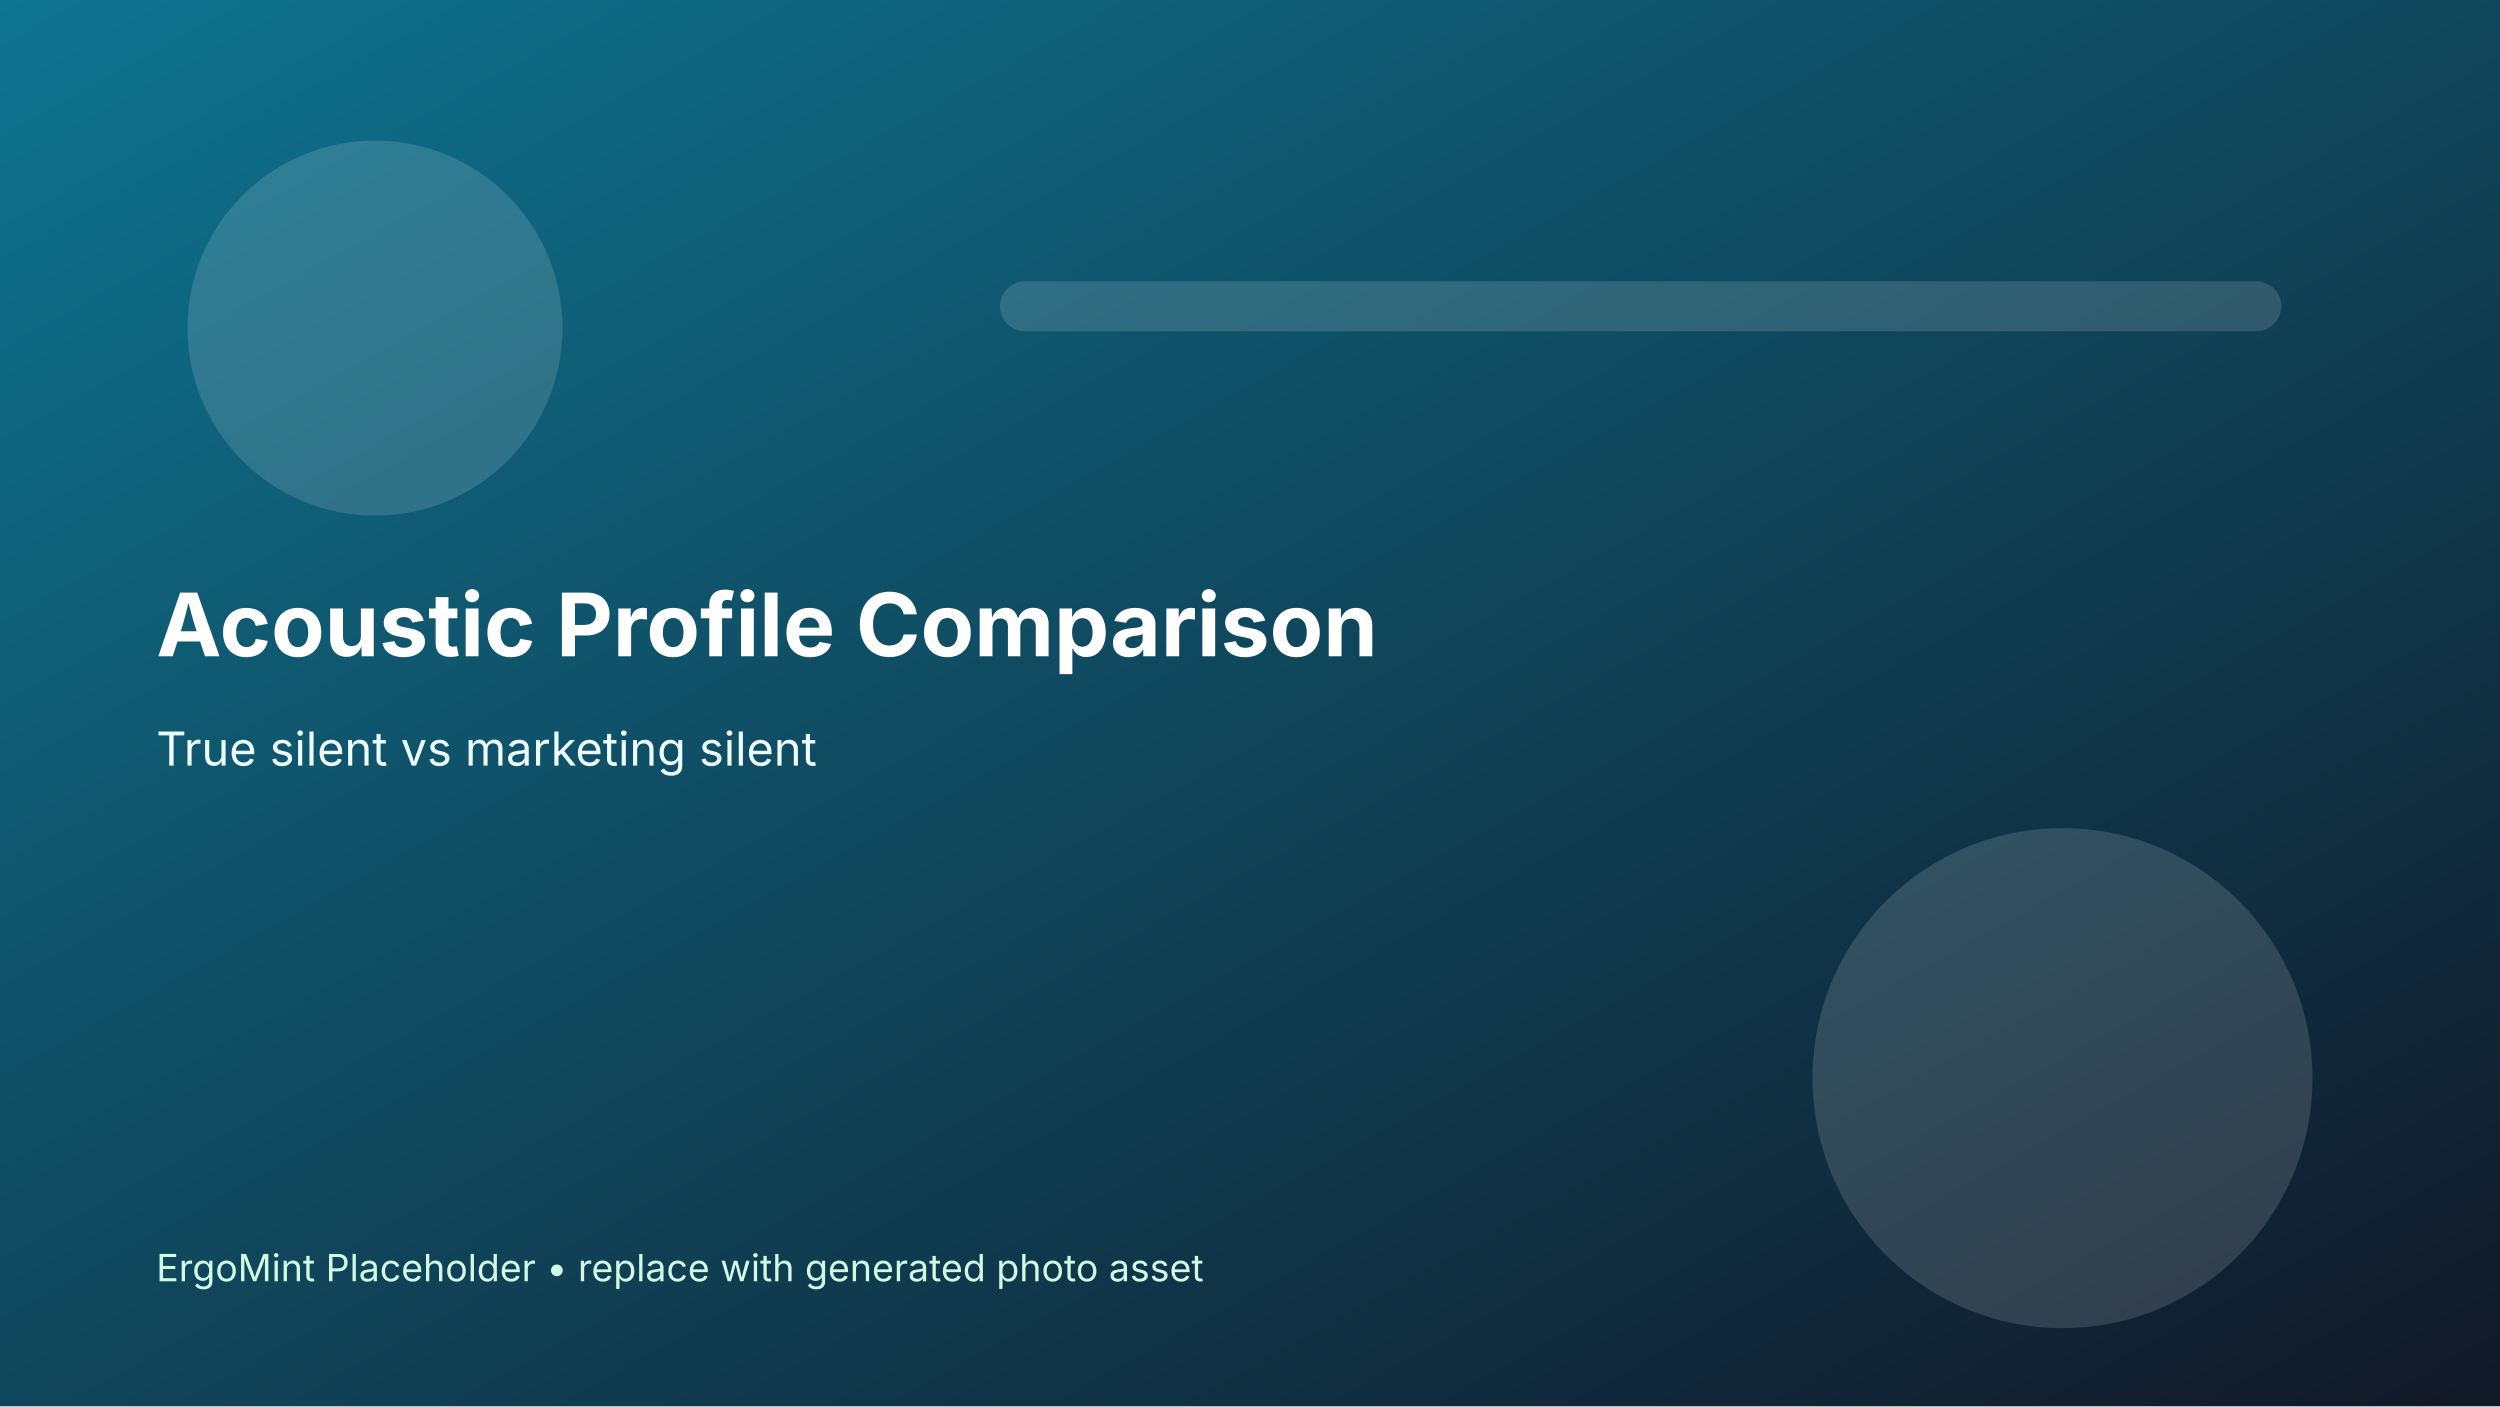
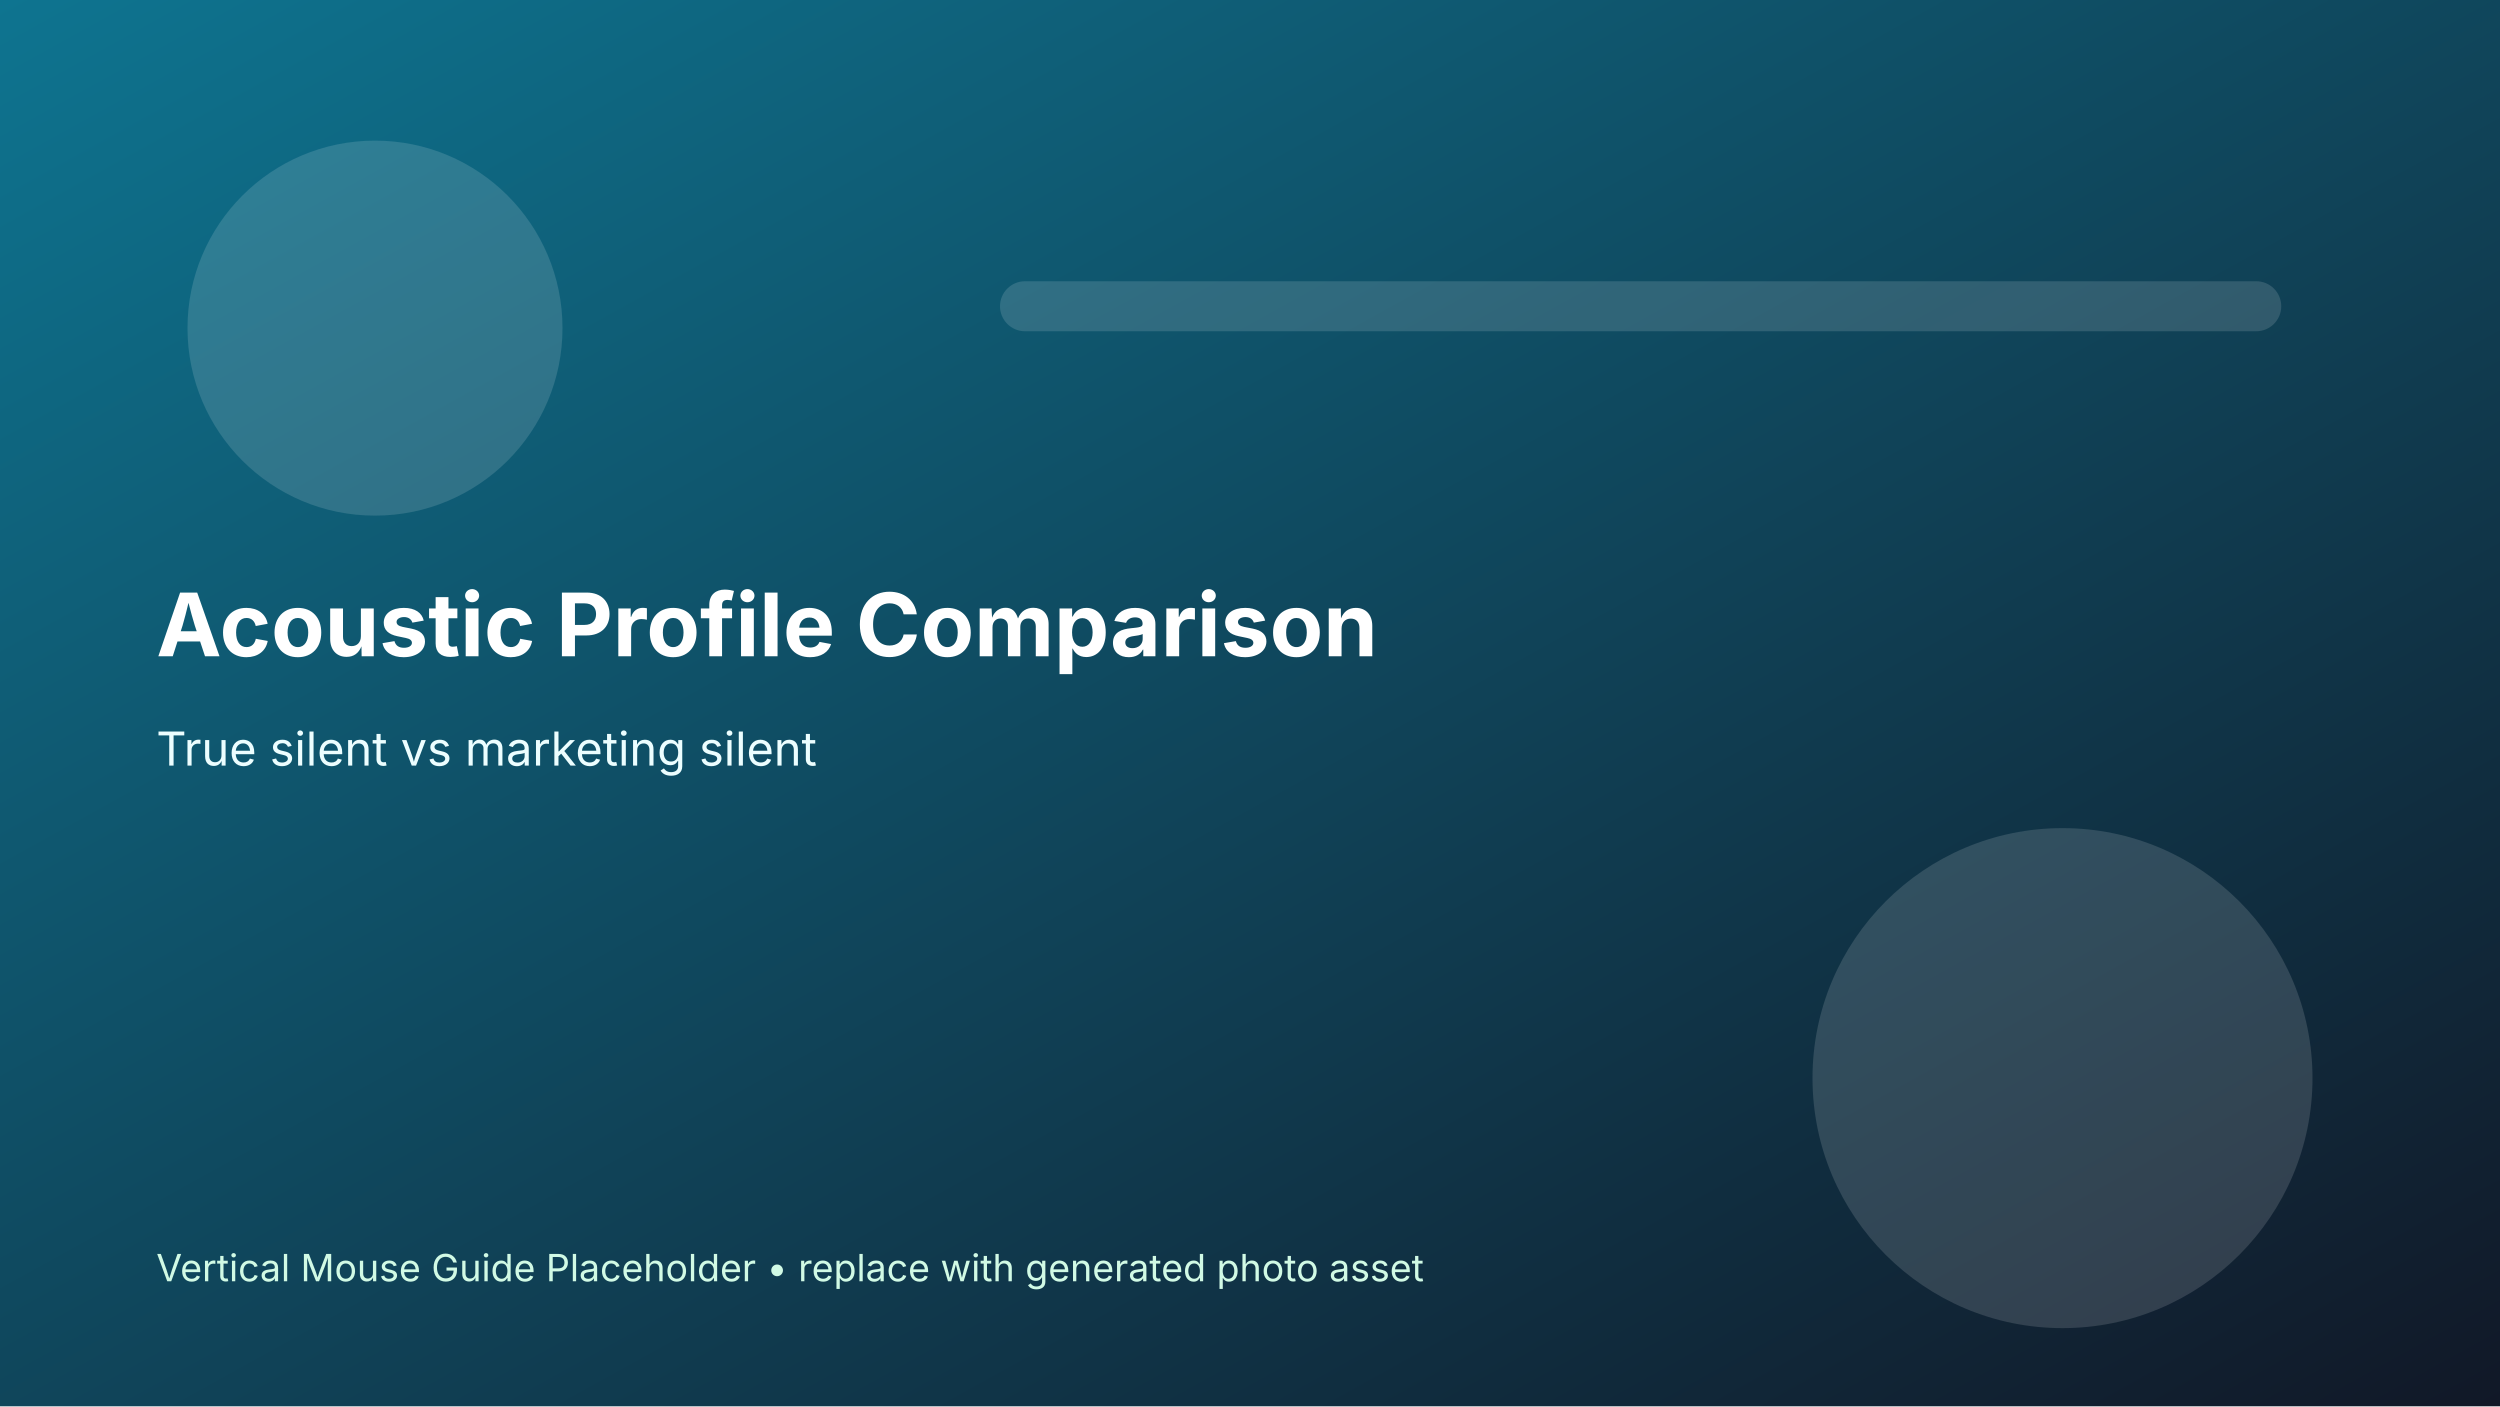
<svg xmlns="http://www.w3.org/2000/svg" width="1600" height="900" viewBox="0 0 1600 900" role="img" aria-label="Acoustic Profile Comparison">
  <defs>
    <linearGradient id="g" x1="0" y1="0" x2="1" y2="1">
      <stop offset="0%" stop-color="#0e7490" />
      <stop offset="100%" stop-color="#111827" />
    </linearGradient>
  </defs>
  <rect width="1600" height="900" fill="url(#g)" />
  <g opacity="0.14" fill="#ffffff">
    <circle cx="240" cy="210" r="120" />
    <circle cx="1320" cy="690" r="160" />
    <rect x="640" y="180" width="820" height="32" rx="16" />
  </g>
  <text x="100" y="420" font-family="Inter,Arial,sans-serif" font-size="56" fill="#ffffff" font-weight="700">Acoustic Profile Comparison</text>
  <text x="100" y="490" font-family="Inter,Arial,sans-serif" font-size="30" fill="#ecfeff">True silent vs marketing silent</text>
-   <text x="100" y="820" font-family="Inter,Arial,sans-serif" font-size="24" fill="#d1fae5">ErgoMint Placeholder • replace with generated photo asset</text>
+   <text x="100" y="820" font-family="Inter,Arial,sans-serif" font-size="24" fill="#d1fae5">Vertical Mouse Guide Placeholder • replace with generated photo asset</text>
</svg>
